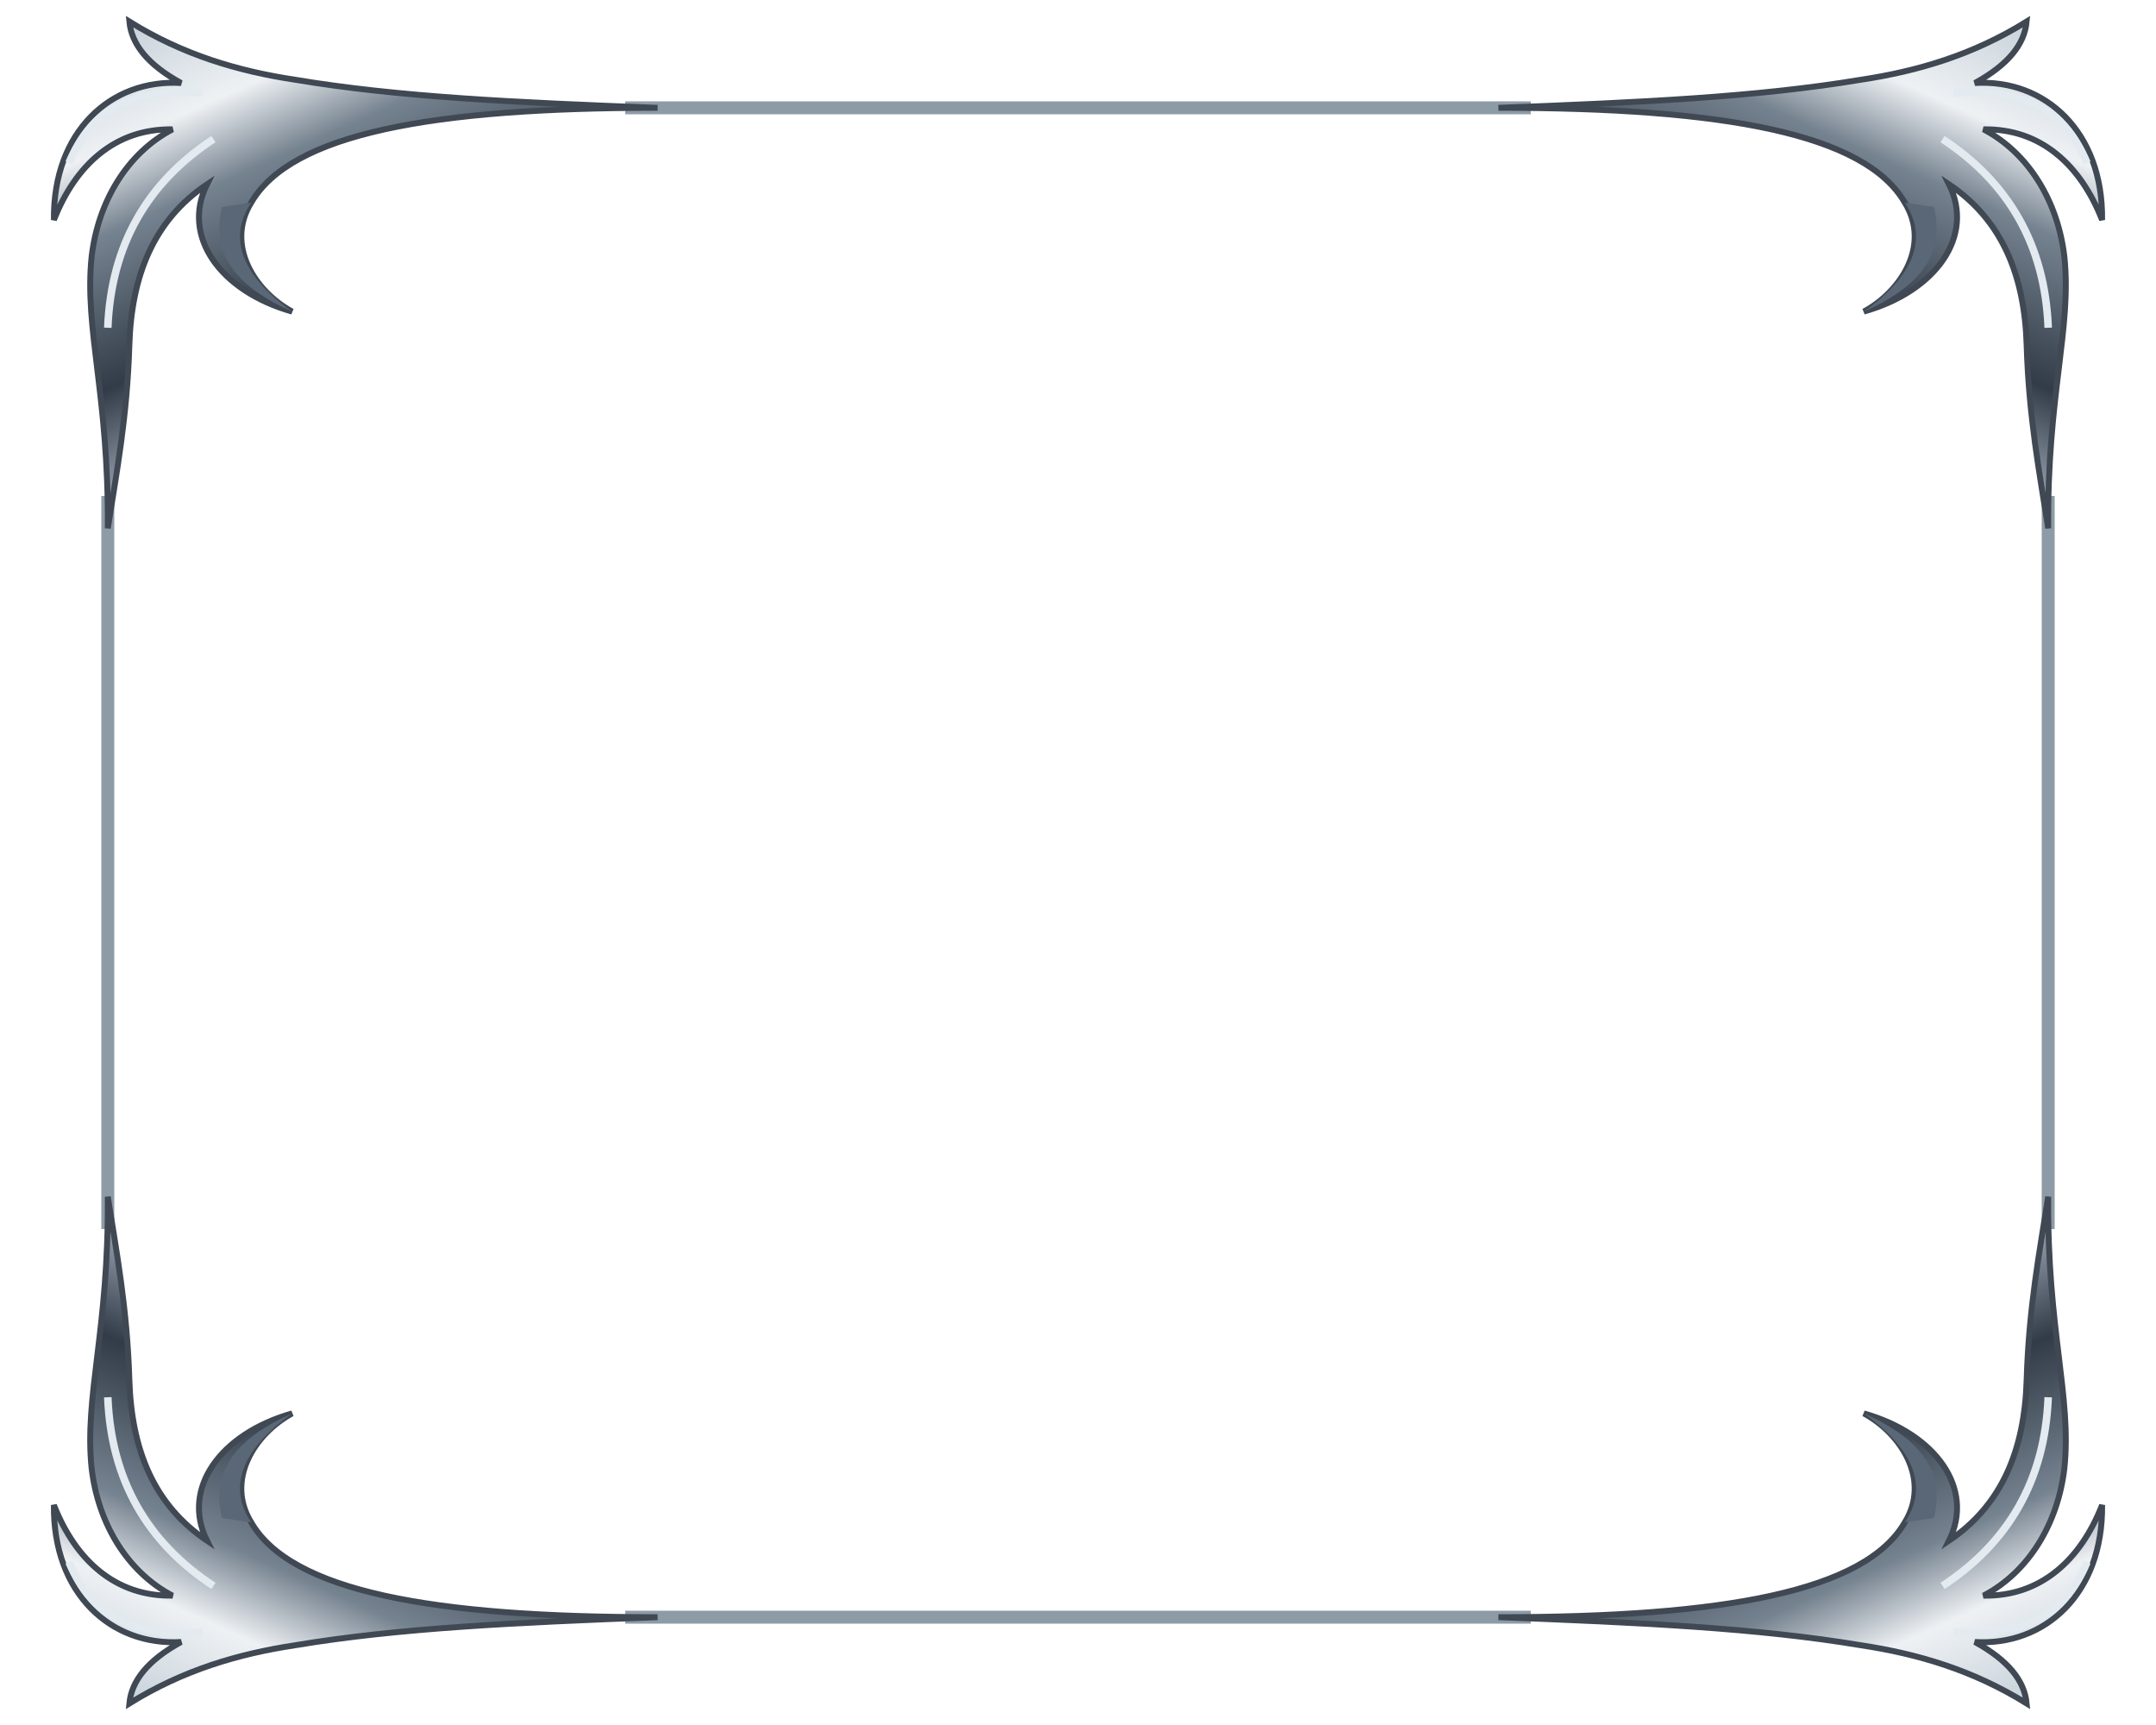
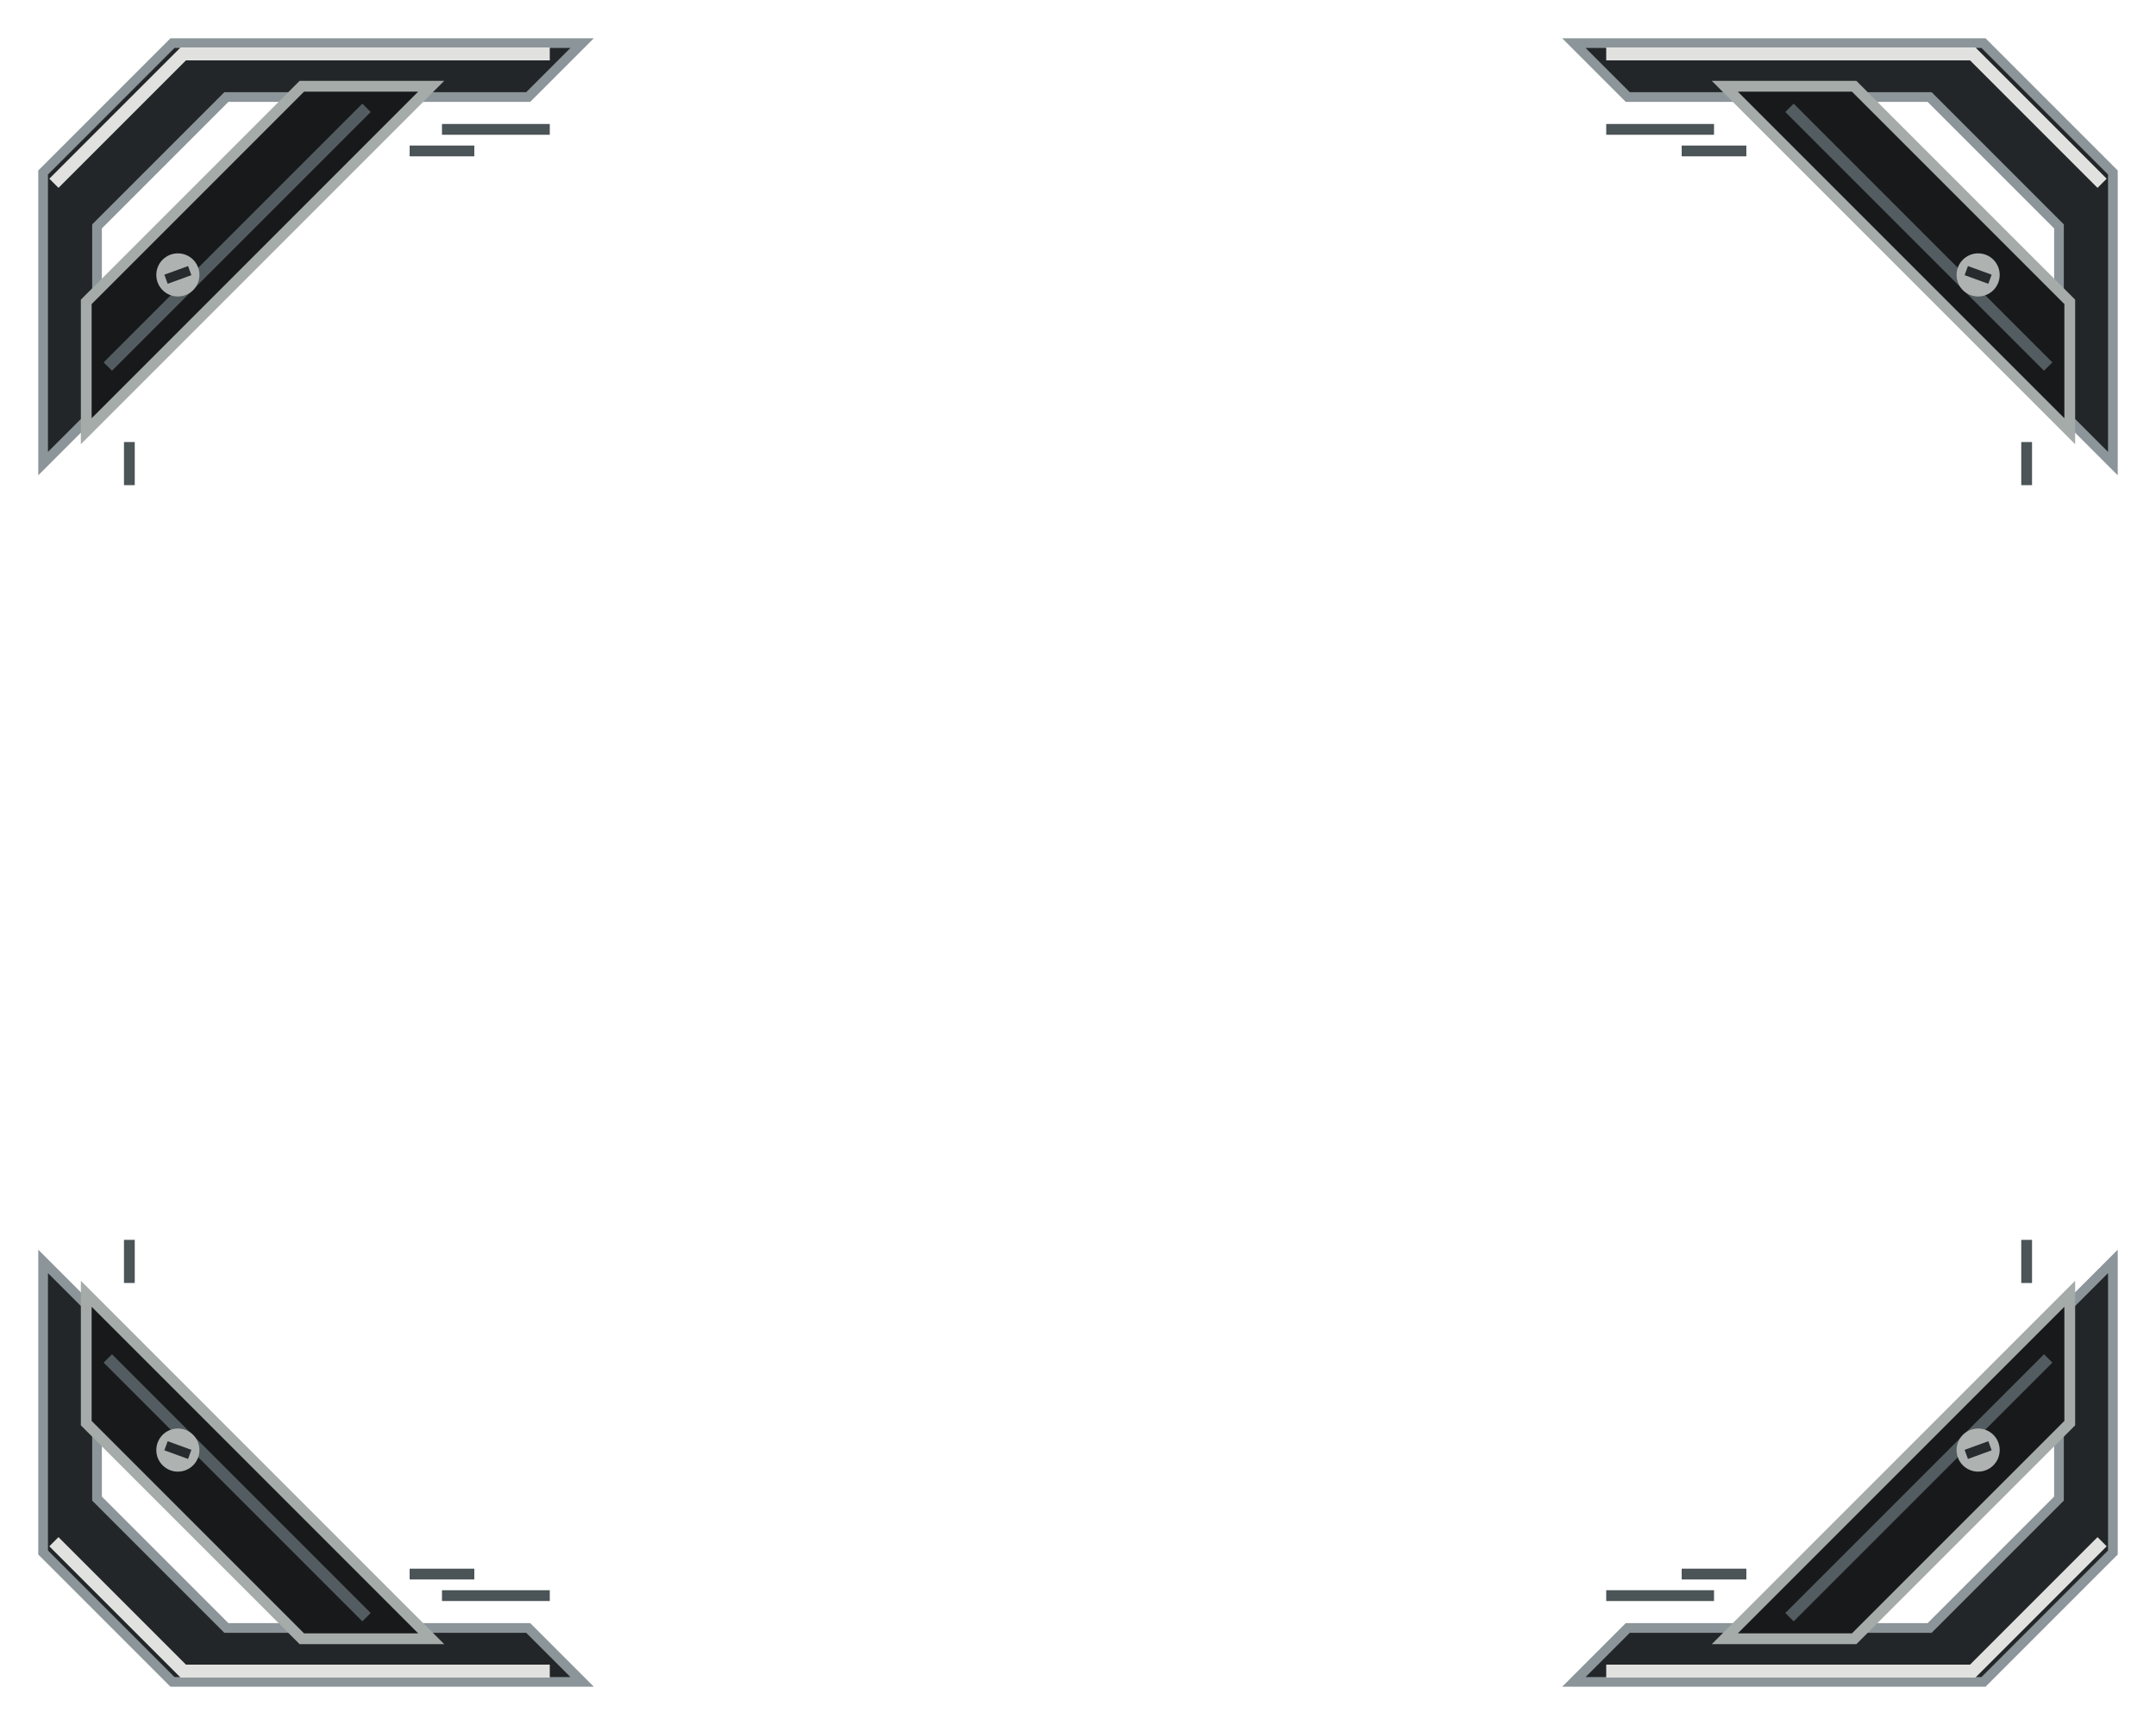
- <svg xmlns="http://www.w3.org/2000/svg" width="200" height="160" viewBox="0 0 200 160">
+ <svg xmlns="http://www.w3.org/2000/svg" width="200" height="160" viewBox="0 0 200 160" fill="none">
  <defs>
-     <linearGradient id="nib" x1="14%" y1="0%" x2="65%" y2="95%">
-       <stop stop-color="#c9d3db" />
-       <stop offset=".18" stop-color="#eef1f4" />
-       <stop offset=".32" stop-color="#75828f" />
-       <stop offset=".57" stop-color="#323b48" />
-       <stop offset=".78" stop-color="#a7b2c0" />
-       <stop offset="1" stop-color="#55616c" />
-     </linearGradient>
-     <g id="thorn">
-       <path fill="url(#nib)" stroke="#3f4853" stroke-width=".55" d="M61 10C40 10 27 12.4 23.3 18.8c-2.4 3.9.3 8.2 3.8 10.1-6.7-1.9-10.3-7-7.9-11.8-4.9 3.3-7 8.4-7.2 14.9-.2 6.7-1.2 11.9-2 17 .1-12.4-2.2-18.5-1.5-25.2.6-5.1 3.3-9.6 7.5-11.8-5.3-.1-9 3.3-11 8.4-.1-8.2 5.3-13.1 11.8-12.7-3.1-1.7-4.6-3.6-4.8-5.7 5 3.1 10.1 4.6 15.4 5.4C37 9 47.8 9.5 61 10Z" />
-       <path fill="none" stroke="#e3eaf0" stroke-width=".7" d="M6.4 15.1c2.2-5.2 6.1-6.9 12.4-6.5 M10 30.4c.3-7.7 3.7-13.5 9.8-17.5" />
-       <path fill="#596776" d="M20.6 19.2c-1.1 4.5 1.5 7.5 6.5 9.7-4.9-3.5-5.9-7-3.8-10.1Z" />
+     <g id="photo-mount">
+       <path d="M4 43V16L16 4h38l-5 5H21L9 21v17z" fill="#222629" stroke="#8c9599" stroke-width=".9" />
+       <path d="M5 17 17 5h34" stroke="#e1e2df" stroke-width="1.2" />
+       <path d="m8 28 20-20h12L8 40z" fill="#17191a" stroke="#a5aba9" stroke-width="1" />
+       <path d="m10 34 24-24" stroke="#535c60" stroke-width="1.1" />
+       <circle cx="16.5" cy="25.5" r="2" fill="#aeb3b1" />
+       <path d="m15.4 25.9 2.2-.8" stroke="#272b2d" stroke-width=".9" />
+       <path d="M41 12h10m-13 2h6M12 41v4" stroke="#4b5457" stroke-width="1" />
    </g>
  </defs>
-   <path fill="none" stroke="#8d9ba7" stroke-width="1.2" d="M58 10h84 M190 46v68 M142 150H58 M10 114V46" />
-   <use href="#thorn" />
-   <use href="#thorn" transform="translate(200) scale(-1 1)" />
-   <use href="#thorn" transform="translate(200 160) rotate(180)" />
-   <use href="#thorn" transform="translate(0 160) scale(1 -1)" />
+   <use href="#photo-mount" />
+   <use href="#photo-mount" transform="translate(200 0) scale(-1 1)" />
+   <use href="#photo-mount" transform="translate(200 160) rotate(180)" />
+   <use href="#photo-mount" transform="translate(0 160) scale(1 -1)" />
</svg>
